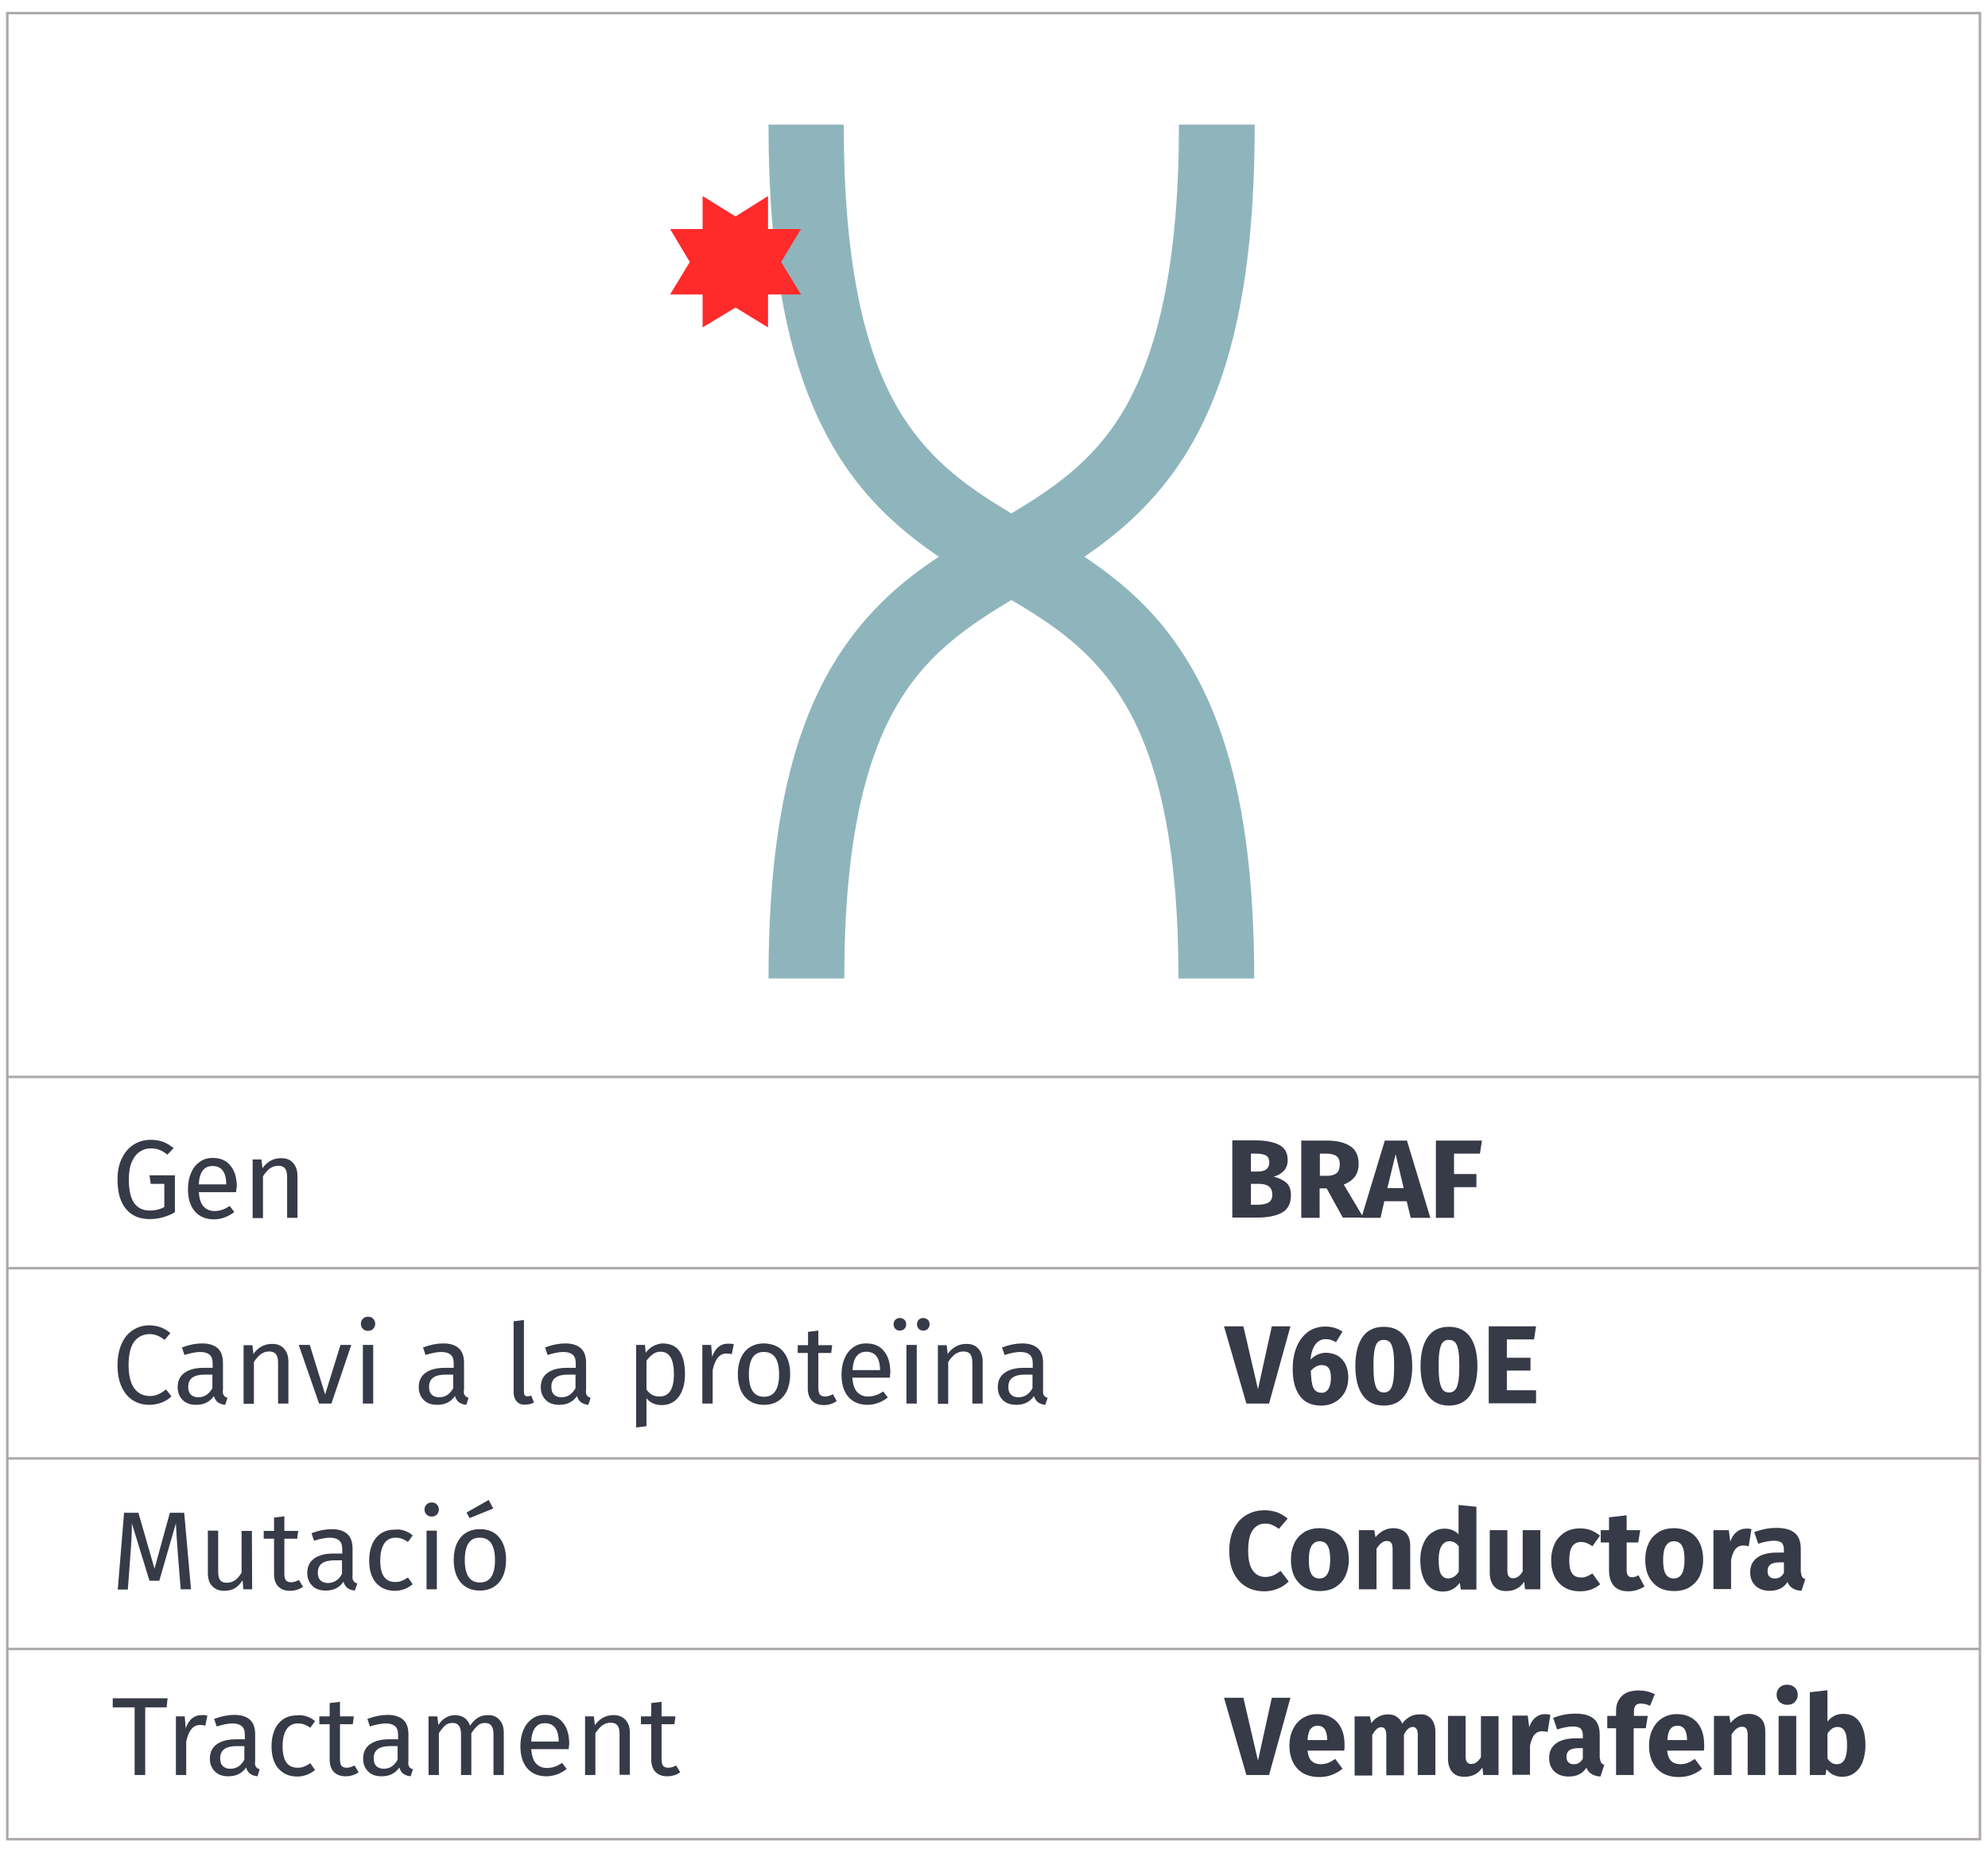
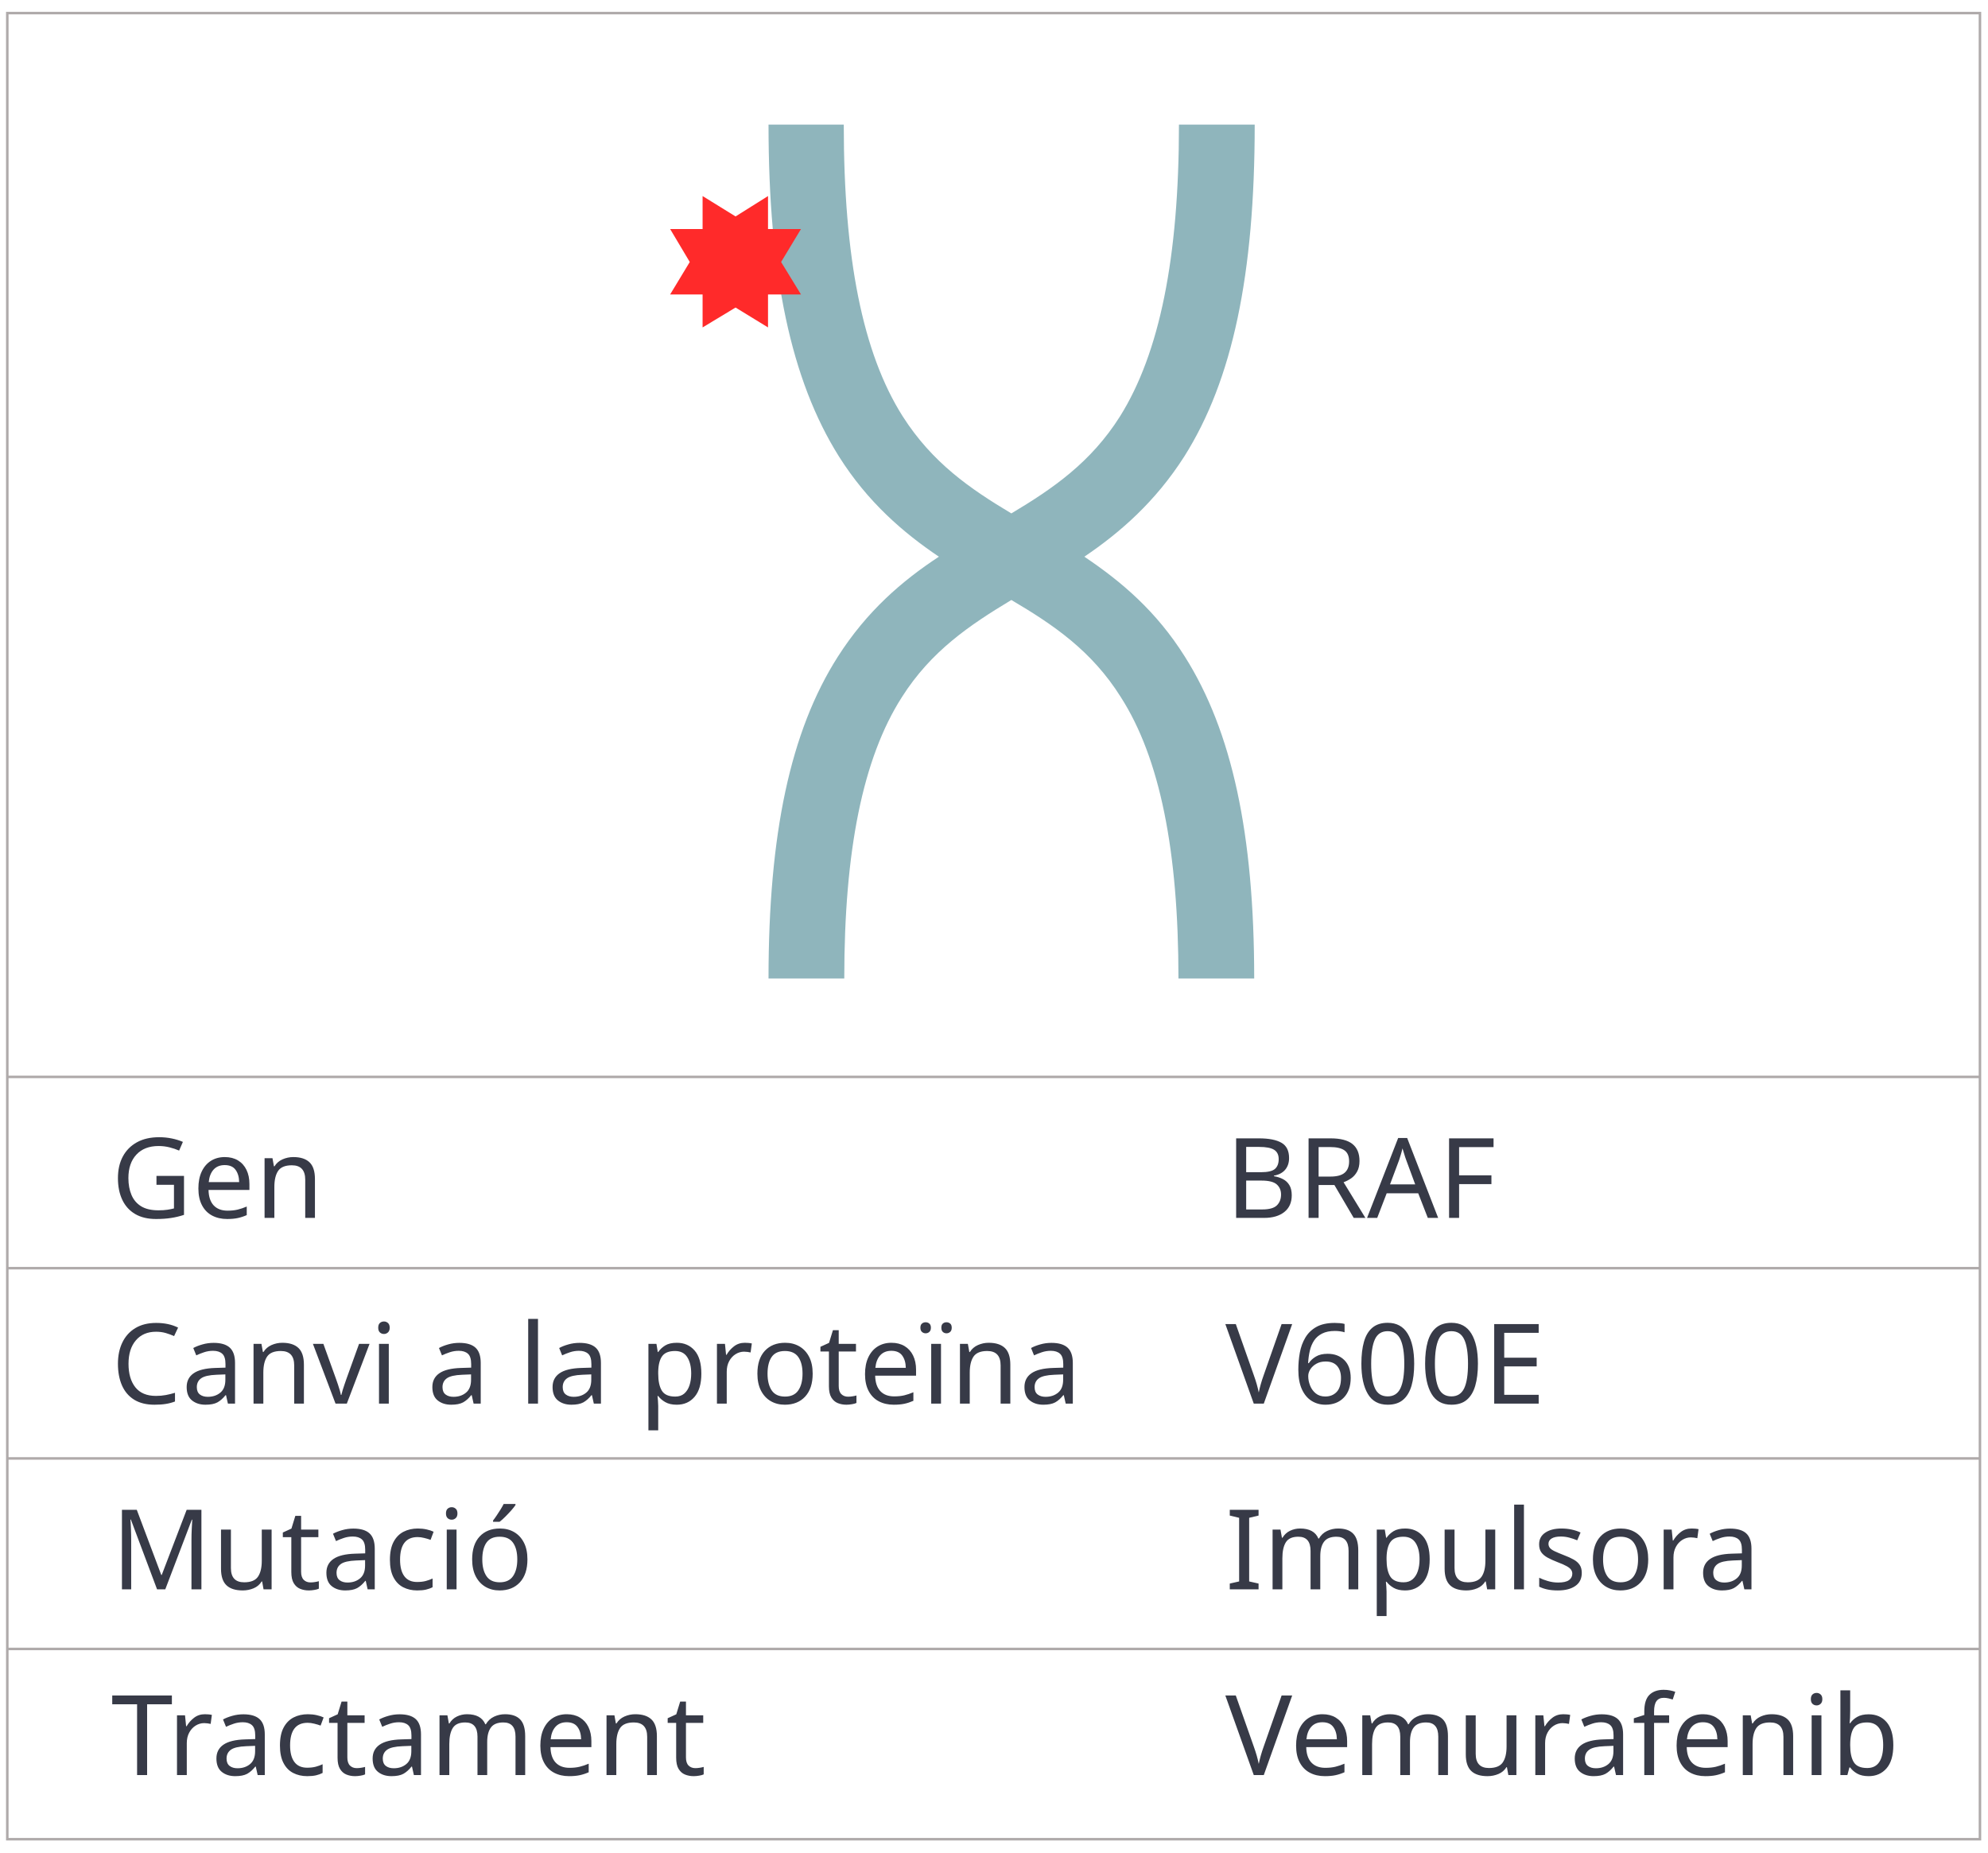
<svg xmlns="http://www.w3.org/2000/svg" version="1.1" id="Capa_1" x="0px" y="0px" viewBox="0 0 790 736" style="enable-background:new 0 0 790 736;" xml:space="preserve">
  <style type="text/css">
- 	.st0{enable-background:new    ;}
- 	.st1{fill:#373A47;}
- 	.st2{fill:none;stroke:#AFAAAA;stroke-miterlimit:10;}
- 	.st3{fill:#8FB5BC;}
- 	.st4{fill:#FF2A2A;}
+ 	.st0{fill:#373A47;}
+ 	.st1{font-family:'FiraSans-Regular';}
+ 	.st2{font-size:44.277px;}
+ 	.st3{font-family:'FiraSans-Bold';}
+ 	.st4{fill:none;stroke:#AFAAAA;stroke-miterlimit:10;}
+ 	.st5{fill:#8FB5BC;}
+ 	.st6{fill:#FF2A2A;}
</style>
-   <g class="st0">
-     <path class="st1" d="M64.8,453.7c1.4,0.5,2.8,1.4,4.2,2.5l-2.5,2.6c-1.1-0.9-2.1-1.5-3.1-1.9s-2.2-0.6-3.5-0.6   c-1.6,0-3,0.4-4.3,1.3c-1.3,0.8-2.4,2.2-3.2,4s-1.2,4.2-1.2,7c0,4.3,0.7,7.4,2.1,9.4c1.4,2,3.5,3,6.2,3c2.2,0,4.2-0.5,5.8-1.4v-9.2   h-5.4l-0.5-3.4h10.1v14.7c-3.2,1.8-6.5,2.7-10,2.7c-4,0-7.2-1.3-9.4-4c-2.3-2.7-3.4-6.6-3.4-11.8c0-3.3,0.6-6.1,1.8-8.5   s2.8-4.2,4.8-5.4c2-1.2,4.2-1.8,6.6-1.8C61.8,452.9,63.4,453.2,64.8,453.7z" />
-     <path class="st1" d="M93.8,473.7H79c0.2,2.6,0.8,4.5,1.9,5.7s2.6,1.8,4.3,1.8c1.1,0,2.2-0.2,3.1-0.5s1.9-0.8,3-1.5l1.8,2.4   c-2.5,1.9-5.2,2.9-8.1,2.9c-3.2,0-5.8-1.1-7.6-3.2c-1.8-2.1-2.7-5-2.7-8.8c0-2.4,0.4-4.6,1.2-6.4c0.8-1.9,1.9-3.3,3.4-4.4   s3.2-1.6,5.2-1.6c3.1,0,5.5,1,7.1,3.1c1.7,2,2.5,4.9,2.5,8.5C93.9,472.3,93.9,472.9,93.8,473.7z M89.9,470.4c0-2.3-0.5-4.1-1.4-5.3   c-0.9-1.2-2.3-1.8-4.1-1.8c-3.3,0-5.2,2.5-5.4,7.3h10.9V470.4z" />
-     <path class="st1" d="M116.4,462c1.2,1.3,1.8,3,1.8,5.2v16.7h-4.1v-16.2c0-1.7-0.3-2.8-0.9-3.5s-1.5-1-2.7-1s-2.3,0.4-3.3,1.1   c-0.9,0.7-1.8,1.7-2.7,3.1V484h-4.1v-23.3h3.5l0.4,3.5c0.8-1.2,1.9-2.2,3.1-2.9c1.2-0.7,2.6-1.1,4.1-1.1   C113.5,460.1,115.2,460.7,116.4,462z" />
-   </g>
-   <g class="st0">
-     <path class="st1" d="M63.9,527.4c1.3,0.5,2.5,1.2,3.8,2.3l-2.3,2.7c-1.9-1.5-3.8-2.3-5.9-2.3c-2.5,0-4.6,1-6.1,2.9   s-2.3,5.1-2.3,9.4c0,4.2,0.8,7.3,2.3,9.3s3.6,3,6.1,3c1.3,0,2.4-0.2,3.4-0.7c1-0.4,2-1.1,3.1-1.9l2.1,2.7c-0.9,1-2.2,1.8-3.6,2.4   c-1.5,0.6-3.2,1-5.1,1c-2.5,0-4.7-0.6-6.6-1.8c-1.9-1.2-3.4-3-4.5-5.4s-1.6-5.2-1.6-8.6c0-3.3,0.6-6.2,1.7-8.6   c1.1-2.4,2.6-4.2,4.6-5.4c1.9-1.2,4.1-1.8,6.4-1.8C61.1,526.7,62.6,526.9,63.9,527.4z" />
-     <path class="st1" d="M88.9,554.4c0.3,0.5,0.8,0.8,1.5,1l-0.9,2.8c-1.2-0.1-2.2-0.5-2.9-1c-0.7-0.5-1.3-1.4-1.6-2.5   c-1.6,2.3-3.9,3.5-7,3.5c-2.3,0-4.1-0.6-5.4-1.9c-1.3-1.3-2-3-2-5.1c0-2.5,0.9-4.4,2.7-5.7c1.8-1.3,4.3-2,7.6-2h3.6v-1.7   c0-1.7-0.4-2.8-1.2-3.5c-0.8-0.7-2-1.1-3.7-1.1s-3.8,0.4-6.3,1.2l-1-3c2.9-1.1,5.6-1.6,8.1-1.6c2.7,0,4.8,0.7,6.2,2   c1.4,1.3,2,3.3,2,5.7v10.7C88.4,553.2,88.6,553.9,88.9,554.4z M84.4,551.6v-5.4h-3.1c-4.3,0-6.5,1.6-6.5,4.8c0,1.4,0.3,2.4,1,3.1   c0.7,0.7,1.7,1.1,3,1.1C81.2,555.2,83,554,84.4,551.6z" />
-     <path class="st1" d="M112.8,535.8c1.2,1.3,1.8,3,1.8,5.2v16.7h-4.1v-16.2c0-1.7-0.3-2.8-0.9-3.5s-1.5-1-2.7-1s-2.3,0.4-3.3,1.1   c-0.9,0.7-1.8,1.7-2.7,3.1v16.6h-4.1v-23.3h3.5l0.4,3.5c0.8-1.2,1.9-2.2,3.1-2.9s2.6-1.1,4.1-1.1   C109.9,533.9,111.6,534.5,112.8,535.8z" />
-     <path class="st1" d="M139.6,534.4l-7.9,23.3h-4.9l-8.1-23.3h4.4l6.1,19.7l6.1-19.7H139.6z" />
-     <path class="st1" d="M148.3,524c0.5,0.5,0.8,1.2,0.8,2s-0.3,1.5-0.8,2s-1.2,0.8-2.1,0.8c-0.8,0-1.5-0.3-2-0.8s-0.8-1.2-0.8-2   s0.3-1.5,0.8-2s1.2-0.8,2-0.8C147.1,523.2,147.8,523.4,148.3,524z M148.3,534.4v23.3h-4.1v-23.3H148.3z" />
-     <path class="st1" d="M184.7,554.4c0.3,0.5,0.8,0.8,1.5,1l-0.9,2.8c-1.2-0.1-2.2-0.5-2.9-1s-1.3-1.4-1.6-2.5c-1.6,2.3-3.9,3.5-7,3.5   c-2.3,0-4.1-0.6-5.4-1.9c-1.3-1.3-2-3-2-5.1c0-2.5,0.9-4.4,2.7-5.7s4.3-2,7.6-2h3.6v-1.7c0-1.7-0.4-2.8-1.2-3.5s-2-1.1-3.7-1.1   s-3.8,0.4-6.3,1.2l-1-3c2.9-1.1,5.6-1.6,8.1-1.6c2.7,0,4.8,0.7,6.2,2s2,3.3,2,5.7v10.7C184.2,553.2,184.3,553.9,184.7,554.4z    M180.1,551.6v-5.4H177c-4.3,0-6.5,1.6-6.5,4.8c0,1.4,0.3,2.4,1,3.1c0.7,0.7,1.7,1.1,3,1.1C176.9,555.2,178.8,554,180.1,551.6z" />
-     <path class="st1" d="M205.4,556.9c-0.9-0.9-1.3-2.2-1.3-3.8V525l4.1-0.5V553c0,0.6,0.1,1.1,0.3,1.4c0.2,0.3,0.6,0.4,1.1,0.4   c0.6,0,1.1-0.1,1.5-0.3l1.1,2.8c-1,0.5-2.1,0.8-3.2,0.8C207.4,558.3,206.2,557.8,205.4,556.9z" />
-     <path class="st1" d="M233.2,554.4c0.3,0.5,0.8,0.8,1.5,1l-0.9,2.8c-1.2-0.1-2.2-0.5-2.9-1s-1.3-1.4-1.6-2.5c-1.6,2.3-3.9,3.5-7,3.5   c-2.3,0-4.1-0.6-5.4-1.9c-1.3-1.3-2-3-2-5.1c0-2.5,0.9-4.4,2.7-5.7s4.3-2,7.6-2h3.6v-1.7c0-1.7-0.4-2.8-1.2-3.5s-2-1.1-3.7-1.1   s-3.8,0.4-6.3,1.2l-1-3c2.9-1.1,5.6-1.6,8.1-1.6c2.7,0,4.8,0.7,6.2,2s2,3.3,2,5.7v10.7C232.7,553.2,232.9,553.9,233.2,554.4z    M228.7,551.6v-5.4h-3.1c-4.3,0-6.5,1.6-6.5,4.8c0,1.4,0.3,2.4,1,3.1c0.7,0.7,1.7,1.1,3,1.1C225.5,555.2,227.3,554,228.7,551.6z" />
-     <path class="st1" d="M270.1,537c1.4,2.1,2.1,5.1,2.1,9c0,3.7-0.8,6.6-2.4,8.9c-1.6,2.2-3.9,3.4-6.8,3.4c-2.6,0-4.6-0.9-6.1-2.7   v11.1l-4.1,0.5v-32.8h3.5l0.3,3.1c0.9-1.2,1.9-2.1,3.1-2.7c1.2-0.6,2.5-1,3.8-1C266.5,533.9,268.7,534.9,270.1,537z M267.8,546   c0-6-1.8-8.9-5.3-8.9c-1.2,0-2.2,0.3-3.1,1s-1.8,1.5-2.5,2.6v11.4c0.6,0.9,1.3,1.6,2.2,2.1c0.9,0.5,1.9,0.7,2.9,0.7   C265.9,554.9,267.8,552,267.8,546z" />
-     <path class="st1" d="M291.6,534.1l-0.8,4c-0.7-0.2-1.4-0.3-2-0.3c-1.4,0-2.6,0.5-3.5,1.6s-1.6,2.7-2.1,5v13.3h-4.1v-23.3h3.5   l0.4,4.7c0.6-1.7,1.5-3.1,2.5-3.9c1.1-0.9,2.3-1.3,3.7-1.3C290.1,533.9,290.9,533.9,291.6,534.1z" />
-     <path class="st1" d="M311.3,537.1c1.8,2.2,2.7,5.2,2.7,8.9c0,2.4-0.4,4.6-1.2,6.4c-0.8,1.8-2,3.3-3.6,4.3s-3.4,1.5-5.6,1.5   c-3.3,0-5.8-1.1-7.7-3.3c-1.8-2.2-2.7-5.2-2.7-8.9c0-2.4,0.4-4.6,1.2-6.4c0.8-1.8,2-3.3,3.6-4.3s3.4-1.5,5.6-1.5   C306.9,533.9,309.5,534.9,311.3,537.1z M297.6,546.1c0,5.9,2,8.9,6,8.9s6-3,6-8.9s-2-8.9-6-8.9   C299.6,537.1,297.6,540.1,297.6,546.1z" />
-     <path class="st1" d="M332.5,556.7c-1.5,1.1-3.3,1.6-5.2,1.6c-2,0-3.5-0.6-4.6-1.7c-1.1-1.1-1.7-2.8-1.7-4.9v-14.1h-4v-3.1h4.1v-5.3   l4.1-0.5v5.8h5.5l-0.4,3.1h-5.1v13.9c0,1.2,0.2,2.1,0.6,2.6s1.1,0.8,2.1,0.8c0.9,0,1.9-0.3,3.1-0.9L332.5,556.7z" />
-     <path class="st1" d="M353.6,547.4h-14.9c0.2,2.6,0.8,4.5,1.9,5.7s2.6,1.8,4.3,1.8c1.1,0,2.2-0.2,3.1-0.5s1.9-0.8,3-1.5l1.8,2.4   c-2.5,1.9-5.2,2.9-8.1,2.9c-3.2,0-5.8-1.1-7.6-3.2c-1.8-2.1-2.7-5-2.7-8.8c0-2.4,0.4-4.6,1.2-6.4c0.8-1.9,1.9-3.3,3.4-4.4   c1.5-1.1,3.2-1.6,5.2-1.6c3.1,0,5.5,1,7.1,3.1c1.7,2,2.5,4.9,2.5,8.5C353.7,546,353.7,546.7,353.6,547.4z M349.7,544.2   c0-2.3-0.5-4.1-1.4-5.3s-2.3-1.8-4.1-1.8c-3.3,0-5.2,2.5-5.4,7.3h10.9V544.2z" />
-     <path class="st1" d="M359.4,524.4c0.5,0.5,0.7,1.1,0.7,1.8s-0.2,1.3-0.7,1.8s-1.1,0.7-1.8,0.7c-0.7,0-1.4-0.2-1.8-0.7   c-0.5-0.5-0.7-1.1-0.7-1.8s0.2-1.3,0.7-1.8s1.1-0.7,1.8-0.7S358.9,524,359.4,524.4z M364.3,534.4v23.3h-4.1v-23.3H364.3z    M368.7,524.4c0.5,0.5,0.7,1.1,0.7,1.8s-0.2,1.3-0.7,1.8s-1.1,0.7-1.8,0.7c-0.7,0-1.3-0.2-1.8-0.7s-0.7-1.1-0.7-1.8   s0.2-1.3,0.7-1.8s1.1-0.7,1.8-0.7S368.2,524,368.7,524.4z" />
-     <path class="st1" d="M388.7,535.8c1.2,1.3,1.8,3,1.8,5.2v16.7h-4.1v-16.2c0-1.7-0.3-2.8-0.9-3.5s-1.5-1-2.7-1s-2.3,0.4-3.3,1.1   c-0.9,0.7-1.8,1.7-2.7,3.1v16.6h-4.1v-23.3h3.5l0.4,3.5c0.8-1.2,1.9-2.2,3.1-2.9s2.6-1.1,4.1-1.1   C385.8,533.9,387.5,534.5,388.7,535.8z" />
-     <path class="st1" d="M414.8,554.4c0.3,0.5,0.8,0.8,1.5,1l-0.9,2.8c-1.2-0.1-2.2-0.5-2.9-1c-0.7-0.5-1.3-1.4-1.6-2.5   c-1.6,2.3-3.9,3.5-7,3.5c-2.3,0-4.1-0.6-5.4-1.9c-1.3-1.3-2-3-2-5.1c0-2.5,0.9-4.4,2.7-5.7c1.8-1.3,4.3-2,7.6-2h3.6v-1.7   c0-1.7-0.4-2.8-1.2-3.5c-0.8-0.7-2-1.1-3.7-1.1s-3.8,0.4-6.3,1.2l-1-3c2.9-1.1,5.6-1.6,8.1-1.6c2.7,0,4.8,0.7,6.2,2   c1.4,1.3,2,3.3,2,5.7v10.7C414.4,553.2,414.5,553.9,414.8,554.4z M410.3,551.6v-5.4h-3.1c-4.3,0-6.5,1.6-6.5,4.8   c0,1.4,0.3,2.4,1,3.1c0.7,0.7,1.7,1.1,3,1.1C407.1,555.2,409,554,410.3,551.6z" />
-   </g>
-   <g class="st0">
-     <path class="st1" d="M75.9,631.5h-4.1l-1.1-13.8c-0.4-5.4-0.7-9.5-0.8-12.4l-6.6,22.8h-3.9l-7-22.8c0,3.7-0.2,8-0.6,12.8l-1,13.5   h-4l2.5-30.5H55l6.4,22.2l6.1-22.2h5.7L75.9,631.5z" />
-     <path class="st1" d="M100.2,631.5h-3.5l-0.3-3.6c-0.9,1.4-1.9,2.5-3.1,3.2s-2.6,1-4.2,1c-2,0-3.6-0.6-4.8-1.9   c-1.2-1.2-1.7-3-1.7-5.3v-16.7h4.1v16.3c0,1.6,0.3,2.7,0.8,3.4c0.6,0.7,1.5,1,2.7,1c2.3,0,4.2-1.3,5.8-4v-16.6h4.1L100.2,631.5   L100.2,631.5z" />
-     <path class="st1" d="M120.4,630.5c-1.5,1.1-3.3,1.6-5.2,1.6c-2,0-3.5-0.6-4.6-1.7c-1.1-1.1-1.7-2.8-1.7-4.9v-14.1h-4.1v-3.1h4.1   V603l4.1-0.5v5.8h5.5l-0.4,3.1H113v13.9c0,1.2,0.2,2.1,0.6,2.6s1.1,0.8,2.1,0.8c0.9,0,1.9-0.3,3.1-0.9L120.4,630.5z" />
-     <path class="st1" d="M140.5,628.2c0.3,0.5,0.8,0.8,1.5,1l-1,2.8c-1.2-0.1-2.2-0.5-2.9-1s-1.3-1.4-1.6-2.5c-1.6,2.3-3.9,3.5-7,3.5   c-2.3,0-4.1-0.6-5.4-1.9c-1.3-1.3-2-3-2-5.1c0-2.5,0.9-4.4,2.7-5.7c1.8-1.3,4.3-2,7.6-2h3.6v-1.7c0-1.7-0.4-2.8-1.2-3.5   s-2-1.1-3.7-1.1s-3.8,0.4-6.3,1.2l-1-3c2.9-1.1,5.6-1.6,8.1-1.6c2.7,0,4.8,0.7,6.2,2s2,3.3,2,5.7V626   C140,627,140.1,627.7,140.5,628.2z M135.9,625.4V620h-3.1c-4.3,0-6.5,1.6-6.5,4.8c0,1.4,0.3,2.4,1,3.1c0.7,0.7,1.7,1.1,3,1.1   C132.7,629,134.6,627.8,135.9,625.4z" />
-     <path class="st1" d="M160.7,608.2c1.2,0.4,2.3,1,3.3,1.9l-1.9,2.6c-0.8-0.6-1.6-1-2.4-1.3c-0.8-0.3-1.6-0.4-2.6-0.4   c-1.9,0-3.4,0.8-4.4,2.3s-1.6,3.7-1.6,6.7s0.5,5.1,1.5,6.5s2.5,2.1,4.4,2.1c0.9,0,1.8-0.1,2.5-0.4c0.8-0.3,1.6-0.7,2.6-1.4l1.9,2.7   c-2.1,1.7-4.5,2.6-7.1,2.6c-3.2,0-5.6-1.1-7.5-3.2c-1.8-2.1-2.7-5.1-2.7-8.8c0-2.5,0.4-4.6,1.2-6.5s2-3.3,3.5-4.3s3.3-1.5,5.4-1.5   C158.2,607.6,159.5,607.8,160.7,608.2z" />
-     <path class="st1" d="M173.6,597.8c0.5,0.5,0.8,1.2,0.8,2s-0.3,1.5-0.8,2s-1.2,0.8-2.1,0.8c-0.8,0-1.5-0.3-2-0.8s-0.8-1.2-0.8-2   s0.3-1.5,0.8-2s1.2-0.8,2-0.8C172.4,597,173.1,597.2,173.6,597.8z M173.6,608.2v23.3h-4.1v-23.3H173.6z" />
-     <path class="st1" d="M198.4,610.9c1.8,2.2,2.7,5.2,2.7,8.9c0,2.4-0.4,4.6-1.2,6.4c-0.8,1.8-2,3.3-3.6,4.3s-3.4,1.5-5.6,1.5   c-3.3,0-5.8-1.1-7.7-3.3c-1.8-2.2-2.7-5.2-2.7-8.9c0-2.4,0.4-4.6,1.2-6.4c0.8-1.8,2-3.3,3.6-4.3s3.4-1.5,5.6-1.5   C194,607.6,196.6,608.7,198.4,610.9z M184.7,619.9c0,5.9,2,8.9,6,8.9s6-3,6-8.9s-2-8.9-6-8.9C186.7,610.9,184.7,613.9,184.7,619.9z    M194.2,596l1.8,3.4l-9.4,3.8l-1.2-2.2L194.2,596z" />
-   </g>
-   <g class="st0">
-     <path class="st1" d="M66.6,674.8l-0.4,3.6h-8.5v26.9h-4.2v-26.9h-8.7v-3.6H66.6z" />
-     <path class="st1" d="M82.4,681.7l-0.8,4c-0.7-0.2-1.4-0.3-2-0.3c-1.4,0-2.6,0.5-3.5,1.6s-1.6,2.7-2.1,5v13.3h-4.1V682h3.5l0.4,4.7   c0.6-1.7,1.5-3.1,2.5-3.9c1.1-0.9,2.3-1.3,3.7-1.3C80.9,681.4,81.7,681.5,82.4,681.7z" />
-     <path class="st1" d="M101.7,702c0.3,0.5,0.8,0.8,1.5,1l-0.9,2.8c-1.2-0.1-2.2-0.5-2.9-1c-0.7-0.5-1.3-1.4-1.6-2.5   c-1.6,2.3-3.9,3.5-7,3.5c-2.3,0-4.1-0.6-5.4-1.9c-1.3-1.3-2-3-2-5.1c0-2.5,0.9-4.4,2.7-5.7c1.8-1.3,4.3-2,7.6-2h3.6v-1.7   c0-1.7-0.4-2.8-1.2-3.5c-0.8-0.7-2-1.1-3.7-1.1s-3.8,0.4-6.3,1.2l-1-3c2.9-1.1,5.6-1.6,8.1-1.6c2.7,0,4.8,0.7,6.2,2   c1.4,1.3,2,3.3,2,5.7v10.7C101.2,700.8,101.4,701.5,101.7,702z M97.1,699.2v-5.4H94c-4.3,0-6.5,1.6-6.5,4.8c0,1.4,0.3,2.4,1,3.1   c0.7,0.7,1.7,1.1,3,1.1C94,702.8,95.8,701.6,97.1,699.2z" />
-     <path class="st1" d="M121.9,682c1.2,0.4,2.3,1,3.3,1.9l-1.9,2.6c-0.8-0.6-1.6-1-2.4-1.3s-1.6-0.4-2.6-0.4c-1.9,0-3.4,0.8-4.4,2.3   s-1.6,3.7-1.6,6.7s0.5,5.1,1.5,6.5s2.5,2.1,4.4,2.1c0.9,0,1.8-0.1,2.5-0.4c0.8-0.3,1.6-0.7,2.6-1.4l1.9,2.7   c-2.1,1.7-4.5,2.6-7.1,2.6c-3.2,0-5.6-1.1-7.5-3.2c-1.8-2.1-2.7-5.1-2.7-8.8c0-2.5,0.4-4.6,1.2-6.5c0.8-1.9,2-3.3,3.5-4.3   s3.3-1.5,5.4-1.5C119.4,681.4,120.7,681.6,121.9,682z" />
-     <path class="st1" d="M142.5,704.2c-1.5,1.1-3.3,1.6-5.2,1.6c-2,0-3.5-0.6-4.6-1.7c-1.1-1.1-1.7-2.8-1.7-4.9v-14.1h-4.1V682h4.1   v-5.3l4.1-0.5v5.8h5.5l-0.4,3.1h-5.1V699c0,1.2,0.2,2.1,0.6,2.6c0.4,0.5,1.1,0.8,2.1,0.8c0.9,0,1.9-0.3,3.1-0.9L142.5,704.2z" />
-     <path class="st1" d="M162.6,702c0.3,0.5,0.8,0.8,1.5,1l-0.9,2.8c-1.2-0.1-2.2-0.5-2.9-1s-1.3-1.4-1.6-2.5c-1.6,2.3-3.9,3.5-7,3.5   c-2.3,0-4.1-0.6-5.4-1.9c-1.3-1.3-2-3-2-5.1c0-2.5,0.9-4.4,2.7-5.7s4.3-2,7.6-2h3.6v-1.7c0-1.7-0.4-2.8-1.2-3.5s-2-1.1-3.7-1.1   s-3.8,0.4-6.3,1.2l-1-3c2.9-1.1,5.6-1.6,8.1-1.6c2.7,0,4.8,0.7,6.2,2s2,3.3,2,5.7v10.7C162.1,700.8,162.3,701.5,162.6,702z    M158,699.2v-5.4h-3c-4.3,0-6.5,1.6-6.5,4.8c0,1.4,0.3,2.4,1,3.1c0.7,0.7,1.7,1.1,3,1.1C154.9,702.8,156.7,701.6,158,699.2z" />
-     <path class="st1" d="M198.5,683.4c1.2,1.3,1.7,3,1.7,5.2v16.7h-4.1v-16.2c0-3-1.1-4.5-3.3-4.5c-1.2,0-2.1,0.3-2.9,1   s-1.7,1.7-2.6,3.1v16.6h-4.1v-16.2c0-3-1.1-4.5-3.3-4.5c-1.2,0-2.2,0.3-3,1s-1.6,1.7-2.5,3.1v16.6h-4.1V682h3.5l0.4,3.4   c1.7-2.6,4-3.9,6.7-3.9c1.4,0,2.7,0.4,3.7,1.1c1,0.7,1.7,1.8,2.2,3.1c0.9-1.4,1.9-2.4,3-3.1c1.1-0.7,2.4-1.1,3.9-1.1   C195.8,681.4,197.4,682.1,198.5,683.4z" />
-     <path class="st1" d="M226,695h-14.9c0.2,2.6,0.8,4.5,1.9,5.7c1.1,1.2,2.6,1.8,4.3,1.8c1.1,0,2.2-0.2,3.1-0.5c0.9-0.3,1.9-0.8,3-1.5   l1.8,2.4c-2.5,1.9-5.2,2.9-8.1,2.9c-3.2,0-5.8-1.1-7.6-3.2c-1.8-2.1-2.7-5-2.7-8.8c0-2.4,0.4-4.6,1.2-6.4c0.8-1.9,1.9-3.3,3.4-4.4   c1.5-1.1,3.2-1.6,5.2-1.6c3.1,0,5.5,1,7.1,3.1c1.7,2,2.5,4.9,2.5,8.5C226.1,693.6,226,694.3,226,695z M222,691.8   c0-2.3-0.5-4.1-1.4-5.3s-2.3-1.8-4.1-1.8c-3.3,0-5.2,2.5-5.4,7.3H222V691.8z" />
-     <path class="st1" d="M248.5,683.3c1.2,1.3,1.8,3,1.8,5.2v16.7h-4.1V689c0-1.7-0.3-2.8-0.9-3.5c-0.6-0.7-1.5-1-2.7-1   s-2.3,0.4-3.3,1.1c-0.9,0.7-1.8,1.7-2.7,3.1v16.6h-4.1V682h3.5l0.4,3.5c0.8-1.2,1.9-2.2,3.1-2.9c1.2-0.7,2.6-1.1,4.1-1.1   C245.7,681.4,247.3,682.1,248.5,683.3z" />
-     <path class="st1" d="M270.3,704.2c-1.5,1.1-3.3,1.6-5.2,1.6c-2,0-3.5-0.6-4.6-1.7c-1.1-1.1-1.7-2.8-1.7-4.9v-14.1h-4.1V682h4.1   v-5.3l4.1-0.5v5.8h5.5l-0.4,3.1h-5.1V699c0,1.2,0.2,2.1,0.6,2.6s1.1,0.8,2.1,0.8c0.9,0,1.9-0.3,3.1-0.9L270.3,704.2z" />
-   </g>
-   <g class="st0">
-     <path class="st1" d="M511.1,469.9c1.3,1.1,1.9,2.8,1.9,5c0,3.3-1.2,5.6-3.5,6.9s-5.6,2-9.9,2h-9.9v-30.7h8.7c4.3,0,7.6,0.6,9.9,1.8   c2.3,1.2,3.4,3.2,3.4,6c0,1.8-0.5,3.3-1.6,4.4s-2.4,1.9-4,2.2C508.2,468.1,509.8,468.8,511.1,469.9z M497.1,458.4v7.1h2.7   c3.1,0,4.6-1.2,4.6-3.7c0-1.2-0.4-2.1-1.2-2.6s-2.1-0.8-3.9-0.8H497.1z M504.1,477.8c1-0.6,1.5-1.6,1.5-3.2c0-2.8-1.8-4.2-5.3-4.2   h-3.2v8.3h2.7C501.6,478.7,503.1,478.4,504.1,477.8z" />
-     <path class="st1" d="M527.2,472.2h-2.8v11.7h-7.3v-30.7h10.1c4.2,0,7.3,0.8,9.5,2.3s3.2,3.9,3.2,7c0,2-0.5,3.6-1.4,4.9   s-2.4,2.4-4.5,3.3l7.8,13.1h-8.2L527.2,472.2z M524.4,467.2h3.1c1.6,0,2.8-0.4,3.7-1.1c0.8-0.7,1.2-1.9,1.2-3.5   c0-1.5-0.4-2.6-1.3-3.2c-0.9-0.7-2.2-1-4-1h-2.6v8.8H524.4z" />
-     <path class="st1" d="M560.6,483.9l-1.6-6.6h-8.9l-1.5,6.6H541l9.3-30.7h8.8l9.3,30.7H560.6z M551.3,472.1h6.5l-3.2-13.5   L551.3,472.1z" />
-     <path class="st1" d="M570.6,483.9v-30.7h18.3l-0.8,5.2h-10.3v8.1h8.9v5.2h-8.9v12.2L570.6,483.9L570.6,483.9z" />
-   </g>
-   <g class="st0">
-     <path class="st1" d="M507.5,600.9c1.5,0.6,2.9,1.4,4.2,2.5l-3.5,4.1c-0.9-0.7-1.8-1.2-2.7-1.6c-0.9-0.4-1.8-0.5-2.8-0.5   c-2.1,0-3.7,0.9-4.9,2.6c-1.2,1.7-1.8,4.4-1.8,8.1c0,3.6,0.6,6.2,1.8,7.9c1.2,1.7,2.9,2.6,5,2.6c1.1,0,2.1-0.2,3.1-0.6   c0.9-0.4,1.9-1,3-1.8l3.2,4.2c-1.2,1.2-2.5,2.1-4.2,2.8c-1.6,0.7-3.4,1.1-5.4,1.1c-2.8,0-5.3-0.6-7.4-1.9c-2.1-1.2-3.7-3.1-4.9-5.5   c-1.2-2.4-1.7-5.4-1.7-8.8c0-3.3,0.6-6.2,1.8-8.6c1.2-2.4,2.8-4.3,5-5.5c2.1-1.3,4.5-1.9,7.2-1.9   C504.3,600.1,506,600.4,507.5,600.9z" />
-     <path class="st1" d="M532.9,610.5c2,2.2,3.1,5.3,3.1,9.2c0,2.5-0.5,4.7-1.4,6.6c-0.9,1.9-2.3,3.3-4,4.4c-1.7,1-3.8,1.5-6.1,1.5   c-3.6,0-6.4-1.1-8.4-3.3c-2.1-2.2-3.1-5.3-3.1-9.2c0-2.5,0.5-4.7,1.4-6.6c0.9-1.9,2.3-3.3,4-4.4c1.7-1,3.8-1.5,6.1-1.5   C528,607.3,530.9,608.4,532.9,610.5z M521.2,614.2c-0.7,1.2-1.1,3-1.1,5.6s0.3,4.4,1,5.6c0.7,1.2,1.8,1.8,3.2,1.8s2.5-0.6,3.2-1.8   s1.1-3,1.1-5.6s-0.3-4.4-1-5.6s-1.8-1.8-3.2-1.8S522,613,521.2,614.2z" />
-     <path class="st1" d="M558.7,609.1c1.2,1.2,1.7,3,1.7,5.2v17.2h-7v-16c0-1.2-0.2-2-0.6-2.5c-0.4-0.5-0.9-0.7-1.7-0.7   c-1.4,0-2.8,1-4.1,3.1v16.1h-7V608h6.1l0.5,2.8c1-1.2,2.1-2.1,3.3-2.7c1.2-0.6,2.5-0.9,3.9-0.9   C555.9,607.3,557.5,607.9,558.7,609.1z" />
-     <path class="st1" d="M586.7,598.7v32.9h-6.2l-0.4-2.7c-1.7,2.3-3.9,3.5-6.7,3.5c-2.9,0-5.1-1.1-6.7-3.4c-1.5-2.2-2.3-5.3-2.3-9.2   c0-2.4,0.4-4.5,1.2-6.4s1.9-3.4,3.4-4.4s3.1-1.6,5-1.6c2.2,0,4.1,0.7,5.6,2.2V598L586.7,598.7z M579.7,624.5v-10.1   c-0.6-0.7-1.1-1.2-1.7-1.5c-0.6-0.3-1.2-0.5-2-0.5c-1.3,0-2.3,0.6-3.1,1.8s-1.2,3.1-1.2,5.6c0,2.7,0.3,4.7,1,5.8s1.6,1.6,2.9,1.6   C577.3,627.1,578.6,626.2,579.7,624.5z" />
-     <path class="st1" d="M612.1,631.5H606l-0.3-3c-1.7,2.5-4.1,3.7-7.1,3.7c-2.2,0-3.8-0.6-4.9-1.9c-1.1-1.3-1.7-3.1-1.7-5.4V608h7v16   c0,1.2,0.2,2,0.6,2.4c0.4,0.5,0.9,0.7,1.7,0.7c1.5,0,2.7-0.9,3.8-2.7V608h7V631.5z" />
-     <path class="st1" d="M632.1,608c1.3,0.5,2.5,1.2,3.7,2.2l-3,4.2c-1.5-1.1-3-1.7-4.5-1.7c-1.6,0-2.7,0.6-3.5,1.7   c-0.8,1.2-1.2,3-1.2,5.6c0,2.5,0.4,4.2,1.2,5.3c0.8,1,1.9,1.5,3.5,1.5c0.8,0,1.5-0.1,2.2-0.4c0.6-0.2,1.4-0.7,2.3-1.2l3.1,4.3   c-2.3,1.9-5,2.8-7.9,2.8c-2.4,0-4.5-0.5-6.2-1.5s-3.1-2.5-4-4.3s-1.4-4-1.4-6.5s0.5-4.7,1.4-6.6c0.9-1.9,2.3-3.4,4-4.5   s3.8-1.6,6.1-1.6C629.4,607.3,630.8,607.5,632.1,608z" />
-     <path class="st1" d="M653.5,630.4c-0.9,0.6-1.9,1-3,1.4c-1.1,0.3-2.3,0.5-3.4,0.5c-5.1,0-7.7-2.9-7.7-8.5v-10.9h-3.3V608h3.3v-5.1   l7-0.8v5.9h5.4l-0.8,4.9h-4.6v10.8c0,1.1,0.2,1.9,0.5,2.3c0.4,0.5,0.9,0.7,1.7,0.7s1.6-0.2,2.5-0.8L653.5,630.4z" />
-     <path class="st1" d="M673.7,610.5c2,2.2,3.1,5.3,3.1,9.2c0,2.5-0.5,4.7-1.4,6.6c-0.9,1.9-2.3,3.3-4,4.4c-1.7,1-3.8,1.5-6.1,1.5   c-3.6,0-6.4-1.1-8.4-3.3c-2.1-2.2-3.1-5.3-3.1-9.2c0-2.5,0.5-4.7,1.4-6.6c0.9-1.9,2.3-3.3,4-4.4c1.7-1,3.8-1.5,6.1-1.5   C668.8,607.3,671.7,608.4,673.7,610.5z M662,614.2c-0.7,1.2-1.1,3-1.1,5.6s0.3,4.4,1,5.6c0.7,1.2,1.8,1.8,3.2,1.8s2.5-0.6,3.2-1.8   s1.1-3,1.1-5.6s-0.3-4.4-1-5.6s-1.8-1.8-3.2-1.8S662.8,613,662,614.2z" />
-     <path class="st1" d="M696,607.6l-1.1,6.8c-0.9-0.2-1.6-0.3-2.1-0.3c-1.4,0-2.4,0.5-3.2,1.4c-0.7,1-1.3,2.4-1.7,4.3v11.6h-7V608h6.1   l0.6,4.6c0.5-1.6,1.3-2.9,2.4-3.8s2.3-1.4,3.7-1.4C694.5,607.3,695.3,607.4,696,607.6z" />
-     <path class="st1" d="M716.2,626.6c0.2,0.4,0.7,0.7,1.2,0.9l-1.5,4.6c-1.4-0.1-2.6-0.4-3.5-1c-0.9-0.5-1.6-1.3-2.1-2.5   c-1.5,2.4-3.9,3.5-7.1,3.5c-2.3,0-4.2-0.7-5.6-2c-1.4-1.4-2.1-3.1-2.1-5.3c0-2.6,0.9-4.5,2.8-5.9c1.9-1.4,4.6-2,8.2-2h2.4v-1   c0-1.4-0.3-2.3-0.9-2.9c-0.6-0.5-1.6-0.8-3.1-0.8c-0.8,0-1.7,0.1-2.8,0.3s-2.2,0.5-3.4,0.9l-1.6-4.6c1.5-0.6,3-1,4.5-1.3   s3-0.4,4.3-0.4c3.4,0,5.8,0.7,7.4,2.1c1.6,1.4,2.3,3.5,2.3,6.2v9.1C715.8,625.6,715.9,626.2,716.2,626.6z M708.9,625v-4.2h-1.7   c-1.6,0-2.8,0.3-3.6,0.8c-0.8,0.6-1.2,1.4-1.2,2.6c0,0.9,0.2,1.7,0.7,2.2s1.2,0.8,2,0.8C706.8,627.3,708,626.5,708.9,625z" />
-   </g>
-   <g class="st0">
-     <path class="st1" d="M512.8,674.6l-8.5,30.7h-9l-8.9-30.7h7.7l5.8,25l5.5-25H512.8z" />
-     <path class="st1" d="M534.2,695.6h-14.6c0.2,2,0.8,3.4,1.7,4.2s2.1,1.2,3.7,1.2c0.9,0,1.9-0.2,2.7-0.5c0.9-0.3,1.8-0.9,2.9-1.6   l2.9,3.9c-2.7,2.2-5.8,3.3-9.2,3.3c-3.8,0-6.7-1.1-8.8-3.4c-2-2.2-3.1-5.3-3.1-9c0-2.4,0.4-4.5,1.3-6.4c0.9-1.9,2.1-3.4,3.8-4.5   s3.6-1.7,5.9-1.7c3.4,0,6.1,1.1,8,3.2c1.9,2.1,2.9,5.1,2.9,8.9C534.3,694.1,534.3,694.9,534.2,695.6z M527.4,691.1   c-0.1-3.6-1.3-5.4-3.8-5.4c-1.2,0-2.1,0.4-2.8,1.3s-1.1,2.3-1.2,4.4h7.8V691.1z" />
-     <path class="st1" d="M568.7,682.9c1.1,1.3,1.7,3,1.7,5.2v17.2h-7v-16c0-2.1-0.7-3.1-2-3.1c-0.7,0-1.4,0.3-1.9,0.8   c-0.6,0.5-1.1,1.3-1.6,2.3v16.1h-7v-16c0-2.1-0.7-3.1-2-3.1c-0.7,0-1.4,0.3-1.9,0.8c-0.6,0.5-1.1,1.3-1.7,2.3v16.1h-7V682h6.1   l0.5,2.7c0.9-1.2,1.9-2.1,3-2.6c1.1-0.6,2.4-0.9,3.8-0.9c1.3,0,2.5,0.3,3.4,1c1,0.6,1.7,1.6,2.1,2.7c0.9-1.3,2-2.2,3.1-2.8   s2.4-0.9,3.9-0.9C566.1,681,567.6,681.7,568.7,682.9z" />
-     <path class="st1" d="M595.5,705.3h-6.1l-0.3-3c-1.7,2.5-4.1,3.7-7.1,3.7c-2.2,0-3.8-0.6-4.9-1.9c-1.1-1.3-1.7-3.1-1.7-5.4v-16.9h7   v16c0,1.2,0.2,2,0.6,2.4c0.4,0.5,0.9,0.7,1.7,0.7c1.5,0,2.7-0.9,3.8-2.7v-16.3h7V705.3z" />
-     <path class="st1" d="M616.1,681.4l-1.1,6.8c-0.9-0.2-1.6-0.3-2.1-0.3c-1.4,0-2.4,0.5-3.2,1.4c-0.7,1-1.3,2.4-1.7,4.3v11.6h-7v-23.5   h6.1l0.6,4.6c0.5-1.6,1.3-2.9,2.4-3.8s2.3-1.4,3.7-1.4C614.6,681.1,615.4,681.2,616.1,681.4z" />
-     <path class="st1" d="M636.3,700.4c0.2,0.4,0.7,0.7,1.2,0.9l-1.5,4.6c-1.4-0.1-2.6-0.4-3.5-1c-0.9-0.5-1.6-1.3-2.1-2.5   c-1.5,2.4-3.9,3.5-7.1,3.5c-2.3,0-4.2-0.7-5.6-2c-1.4-1.4-2.1-3.1-2.1-5.3c0-2.6,0.9-4.5,2.8-5.9c1.9-1.4,4.6-2,8.2-2h2.4v-1   c0-1.4-0.3-2.3-0.9-2.9c-0.6-0.5-1.6-0.8-3.1-0.8c-0.8,0-1.7,0.1-2.8,0.3s-2.2,0.5-3.4,0.9l-1.6-4.6c1.5-0.6,3-1,4.5-1.3   s3-0.4,4.3-0.4c3.4,0,5.8,0.7,7.4,2.1c1.6,1.4,2.3,3.5,2.3,6.2v9.1C635.9,699.4,636,700,636.3,700.4z M629,698.8v-4.2h-1.7   c-1.6,0-2.8,0.3-3.6,0.8c-0.8,0.6-1.2,1.4-1.2,2.6c0,0.9,0.2,1.7,0.7,2.2s1.2,0.8,2,0.8C626.9,701.1,628.1,700.3,629,698.8z" />
-     <path class="st1" d="M650,677.6c-0.4,0.5-0.7,1.3-0.7,2.4v1.8h5.5l-0.8,4.9h-4.8v18.6h-7v-18.6h-3.5v-4.9h3.5v-2.1   c0-2.4,0.8-4.3,2.3-5.8s3.8-2.2,6.7-2.2c2.3,0,4.5,0.5,6.4,1.5l-1.9,4.6c-1.2-0.6-2.4-0.9-3.7-0.9   C651.2,676.9,650.5,677.1,650,677.6z" />
-     <path class="st1" d="M677.1,695.6h-14.6c0.2,2,0.8,3.4,1.7,4.2s2.1,1.2,3.7,1.2c0.9,0,1.9-0.2,2.7-0.5c0.9-0.3,1.8-0.9,2.9-1.6   l2.9,3.9c-2.7,2.2-5.8,3.3-9.2,3.3c-3.8,0-6.7-1.1-8.8-3.4c-2-2.2-3.1-5.3-3.1-9c0-2.4,0.4-4.5,1.3-6.4c0.9-1.9,2.1-3.4,3.8-4.5   s3.6-1.7,5.9-1.7c3.4,0,6.1,1.1,8,3.2c1.9,2.1,2.9,5.1,2.9,8.9C677.3,694.1,677.2,694.9,677.1,695.6z M670.4,691.1   c-0.1-3.6-1.3-5.4-3.8-5.4c-1.2,0-2.1,0.4-2.8,1.3s-1.1,2.3-1.2,4.4h7.8V691.1z" />
-     <path class="st1" d="M699.8,682.9c1.2,1.2,1.7,3,1.7,5.2v17.2h-7v-16c0-1.2-0.2-2-0.6-2.5c-0.4-0.5-0.9-0.7-1.7-0.7   c-1.4,0-2.8,1-4.1,3.1v16.1h-7v-23.5h6.1l0.5,2.8c1-1.2,2.1-2.1,3.3-2.7c1.2-0.6,2.5-0.9,3.9-0.9C697,681,698.6,681.7,699.8,682.9z   " />
-     <path class="st1" d="M713.2,670.5c0.8,0.8,1.2,1.7,1.2,2.9s-0.4,2.1-1.2,2.9c-0.8,0.8-1.8,1.1-3,1.1s-2.2-0.4-3-1.1   c-0.8-0.8-1.2-1.7-1.2-2.9s0.4-2.1,1.2-2.9c0.8-0.8,1.8-1.1,3-1.1S712.4,669.8,713.2,670.5z M713.8,681.8v23.5h-7v-23.5H713.8z" />
-     <path class="st1" d="M739,684.3c1.5,2.2,2.3,5.3,2.3,9.2c0,2.4-0.4,4.6-1.1,6.5s-1.8,3.4-3.2,4.4c-1.4,1.1-3.1,1.6-5,1.6   c-1.3,0-2.4-0.3-3.5-0.8s-1.9-1.3-2.7-2.2l-0.4,2.3h-6.2v-32.9l7-0.8v12.5c0.7-1,1.6-1.7,2.7-2.3s2.3-0.8,3.6-0.8   C735.4,681,737.5,682.1,739,684.3z M734,693.6c0-2.8-0.3-4.7-1-5.8c-0.6-1.1-1.6-1.6-2.8-1.6c-1.6,0-2.9,0.9-4,2.7v9.8   c0.4,0.7,1,1.3,1.6,1.7s1.3,0.6,2.1,0.6C732.7,701,734,698.5,734,693.6z" />
-   </g>
-   <rect x="2.9" y="5.2" class="st2" width="783.9" height="725.6" />
-   <line class="st2" x1="2.9" y1="427.9" x2="787.1" y2="427.9" />
-   <line class="st2" x1="2.9" y1="503.9" x2="787.1" y2="503.9" />
-   <line class="st2" x1="2.9" y1="579.5" x2="787.1" y2="579.5" />
-   <line class="st2" x1="2.9" y1="655.2" x2="787.1" y2="655.2" />
+   <text transform="matrix(1 0 0 1 44.1641 483.927)" class="st0 st1 st2">Gen</text>
+   <text transform="matrix(1 0 0 1 44.1641 557.72)" class="st0 st1 st2">Canvi a la proteïna</text>
+   <text transform="matrix(1 0 0 1 44.1641 631.5149)" class="st0 st1 st2">Mutació</text>
+   <text transform="matrix(1 0 0 1 44.1641 705.3098)" class="st0 st1 st2">Tractament</text>
+   <text transform="matrix(1 0 0 1 486.9297 483.927)" class="st0 st3 st2">BRAF</text>
+   <text transform="matrix(1 0 0 1 486.9297 557.72)" class="st0 st3 st2">V600E</text>
+   <text transform="matrix(1 0 0 1 486.9297 631.5149)" class="st0 st3 st2">Impulsora</text>
+   <text transform="matrix(1 0 0 1 486.9297 705.3098)" class="st0 st3 st2">Vemurafenib</text>
+   <rect x="2.9" y="5.2" class="st4" width="783.9" height="725.6" />
+   <line class="st4" x1="2.9" y1="427.9" x2="787.1" y2="427.9" />
+   <line class="st4" x1="2.9" y1="503.9" x2="787.1" y2="503.9" />
+   <line class="st4" x1="2.9" y1="579.5" x2="787.1" y2="579.5" />
+   <line class="st4" x1="2.9" y1="655.2" x2="787.1" y2="655.2" />
  <g>
-     <path class="st3" d="M430.9,221.2c14.2-9.6,28.2-21.8,39.7-39.8c19.2-30.4,28-72.3,28-131.9h-30.1c0,52.9-7.7,90.8-23.4,115.9   c-11.6,18.4-26.8,28.8-43.2,38.6c-16.4-9.8-31.4-20.1-43.2-38.6c-15.9-25.1-23.4-62.9-23.4-115.9h-29.9c0,59.4,8.9,101.5,28,131.9   c11.4,18.1,25.6,30.3,39.7,39.8c-14.6,9.6-28.6,21.6-40.2,39.8c-18.8,29.5-27.5,70.3-27.5,127.8h30.1c0-50.9,7.4-87.6,22.9-111.8   c11.6-18.3,26.9-28.6,43.5-38.6c16.6,9.8,31.9,20.1,43.5,38.6c15.5,24.2,22.9,60.9,22.9,111.8h30.1c0-57.7-8.9-98.3-27.5-127.8   C459.5,242.8,445.5,231,430.9,221.2z" />
-     <polygon class="st4" points="292.3,86 279.2,77.9 279.2,91 266.3,91 274.1,104.1 266.3,117 279.2,117 279.2,130.1 292.3,122.2    305.2,130.1 305.2,117 318.3,117 310.4,104.1 318.3,91 305.2,91 305.2,77.9  " />
-   </g>
-   <g class="st0">
-     <path class="st1" d="M512.8,527l-8.5,30.7h-9l-8.9-30.7h7.7l5.8,25l5.5-25H512.8z" />
-     <path class="st1" d="M531.6,538.7c1.3,0.8,2.3,1.9,3.1,3.4c0.7,1.5,1.1,3.3,1.1,5.3c0,2-0.4,3.9-1.3,5.6c-0.9,1.7-2.1,3-3.8,4   c-1.6,1-3.5,1.5-5.7,1.5c-3.8,0-6.7-1.3-8.5-3.9c-1.9-2.6-2.8-6.1-2.8-10.6c0-3.4,0.5-6.3,1.6-8.9c1-2.5,2.6-4.5,4.5-5.9   s4.3-2.1,6.9-2.1c2.6,0,4.8,0.7,6.8,2l-2.6,4.2c-1.3-0.8-2.7-1.2-4.1-1.2c-1.7,0-3,0.7-4.1,2.1c-1,1.4-1.7,3.4-1.9,6   c1.8-1.8,3.9-2.7,6.3-2.7C528.9,537.6,530.3,538,531.6,538.7z M527.9,551.9c0.6-1,1-2.5,1-4.3c0-1.9-0.3-3.2-0.9-4   c-0.6-0.8-1.5-1.2-2.7-1.2c-1.6,0-3.1,0.8-4.4,2.3c0.1,3.2,0.4,5.4,1,6.7c0.6,1.3,1.7,2,3.1,2C526.3,553.5,527.2,552.9,527.9,551.9   z" />
-     <path class="st1" d="M558.3,531.2c1.9,2.7,2.9,6.6,2.9,11.6c0,5-1,8.9-2.9,11.6s-4.7,4.1-8.4,4.1s-6.5-1.4-8.4-4.1   s-2.9-6.6-2.9-11.6c0-5,1-8.9,2.9-11.6c1.9-2.7,4.7-4,8.4-4S556.3,528.5,558.3,531.2z M547.5,533.3c-0.6,0.6-1,1.7-1.3,3.2   c-0.3,1.5-0.4,3.6-0.4,6.2c0,2.7,0.1,4.7,0.4,6.3c0.3,1.5,0.7,2.6,1.3,3.3c0.6,0.6,1.4,1,2.4,1s1.8-0.3,2.4-1   c0.6-0.6,1-1.7,1.3-3.2c0.3-1.5,0.4-3.6,0.4-6.3s-0.1-4.8-0.4-6.3c-0.3-1.5-0.7-2.6-1.3-3.2c-0.6-0.6-1.4-0.9-2.4-0.9   S548.1,532.7,547.5,533.3z" />
-     <path class="st1" d="M584.2,531.2c1.9,2.7,2.9,6.6,2.9,11.6c0,5-1,8.9-2.9,11.6c-1.9,2.7-4.7,4.1-8.4,4.1c-3.7,0-6.5-1.4-8.4-4.1   c-1.9-2.7-2.9-6.6-2.9-11.6c0-5,1-8.9,2.9-11.6c1.9-2.7,4.7-4,8.4-4C579.5,527.2,582.2,528.5,584.2,531.2z M573.4,533.3   c-0.6,0.6-1,1.7-1.3,3.2c-0.3,1.5-0.4,3.6-0.4,6.2c0,2.7,0.1,4.7,0.4,6.3c0.3,1.5,0.7,2.6,1.3,3.3s1.4,1,2.4,1c1,0,1.8-0.3,2.4-1   c0.6-0.6,1-1.7,1.3-3.2s0.4-3.6,0.4-6.3s-0.1-4.8-0.4-6.3s-0.7-2.6-1.3-3.2c-0.6-0.6-1.4-0.9-2.4-0.9   C574.8,532.3,574,532.7,573.4,533.3z" />
-     <path class="st1" d="M610.4,527l-0.8,5.2h-10.8v7.3h9.4v5.1h-9.4v7.8h11.6v5.2h-18.8V527H610.4z" />
+     <path class="st5" d="M430.9,221.2c14.2-9.6,28.2-21.8,39.7-39.8c19.2-30.4,28-72.3,28-131.9h-30.1c0,52.9-7.7,90.8-23.4,115.9   c-11.6,18.4-26.8,28.8-43.2,38.6c-16.4-9.8-31.4-20.1-43.2-38.6c-15.9-25.1-23.4-62.9-23.4-115.9h-29.9c0,59.4,8.9,101.5,28,131.9   c11.4,18.1,25.6,30.3,39.7,39.8c-14.6,9.6-28.6,21.6-40.2,39.8c-18.8,29.5-27.5,70.3-27.5,127.8h30.1c0-50.9,7.4-87.6,22.9-111.8   c11.6-18.3,26.9-28.6,43.5-38.6c16.6,9.8,31.9,20.1,43.5,38.6c15.5,24.2,22.9,60.9,22.9,111.8h30.1c0-57.7-8.9-98.3-27.5-127.8   C459.5,242.8,445.5,231,430.9,221.2z" />
+     <polygon class="st6" points="292.3,86 279.2,77.9 279.2,91 266.3,91 274.1,104.1 266.3,117 279.2,117 279.2,130.1 292.3,122.2    305.2,130.1 305.2,117 318.3,117 310.4,104.1 318.3,91 305.2,91 305.2,77.9  " />
  </g>
</svg>
